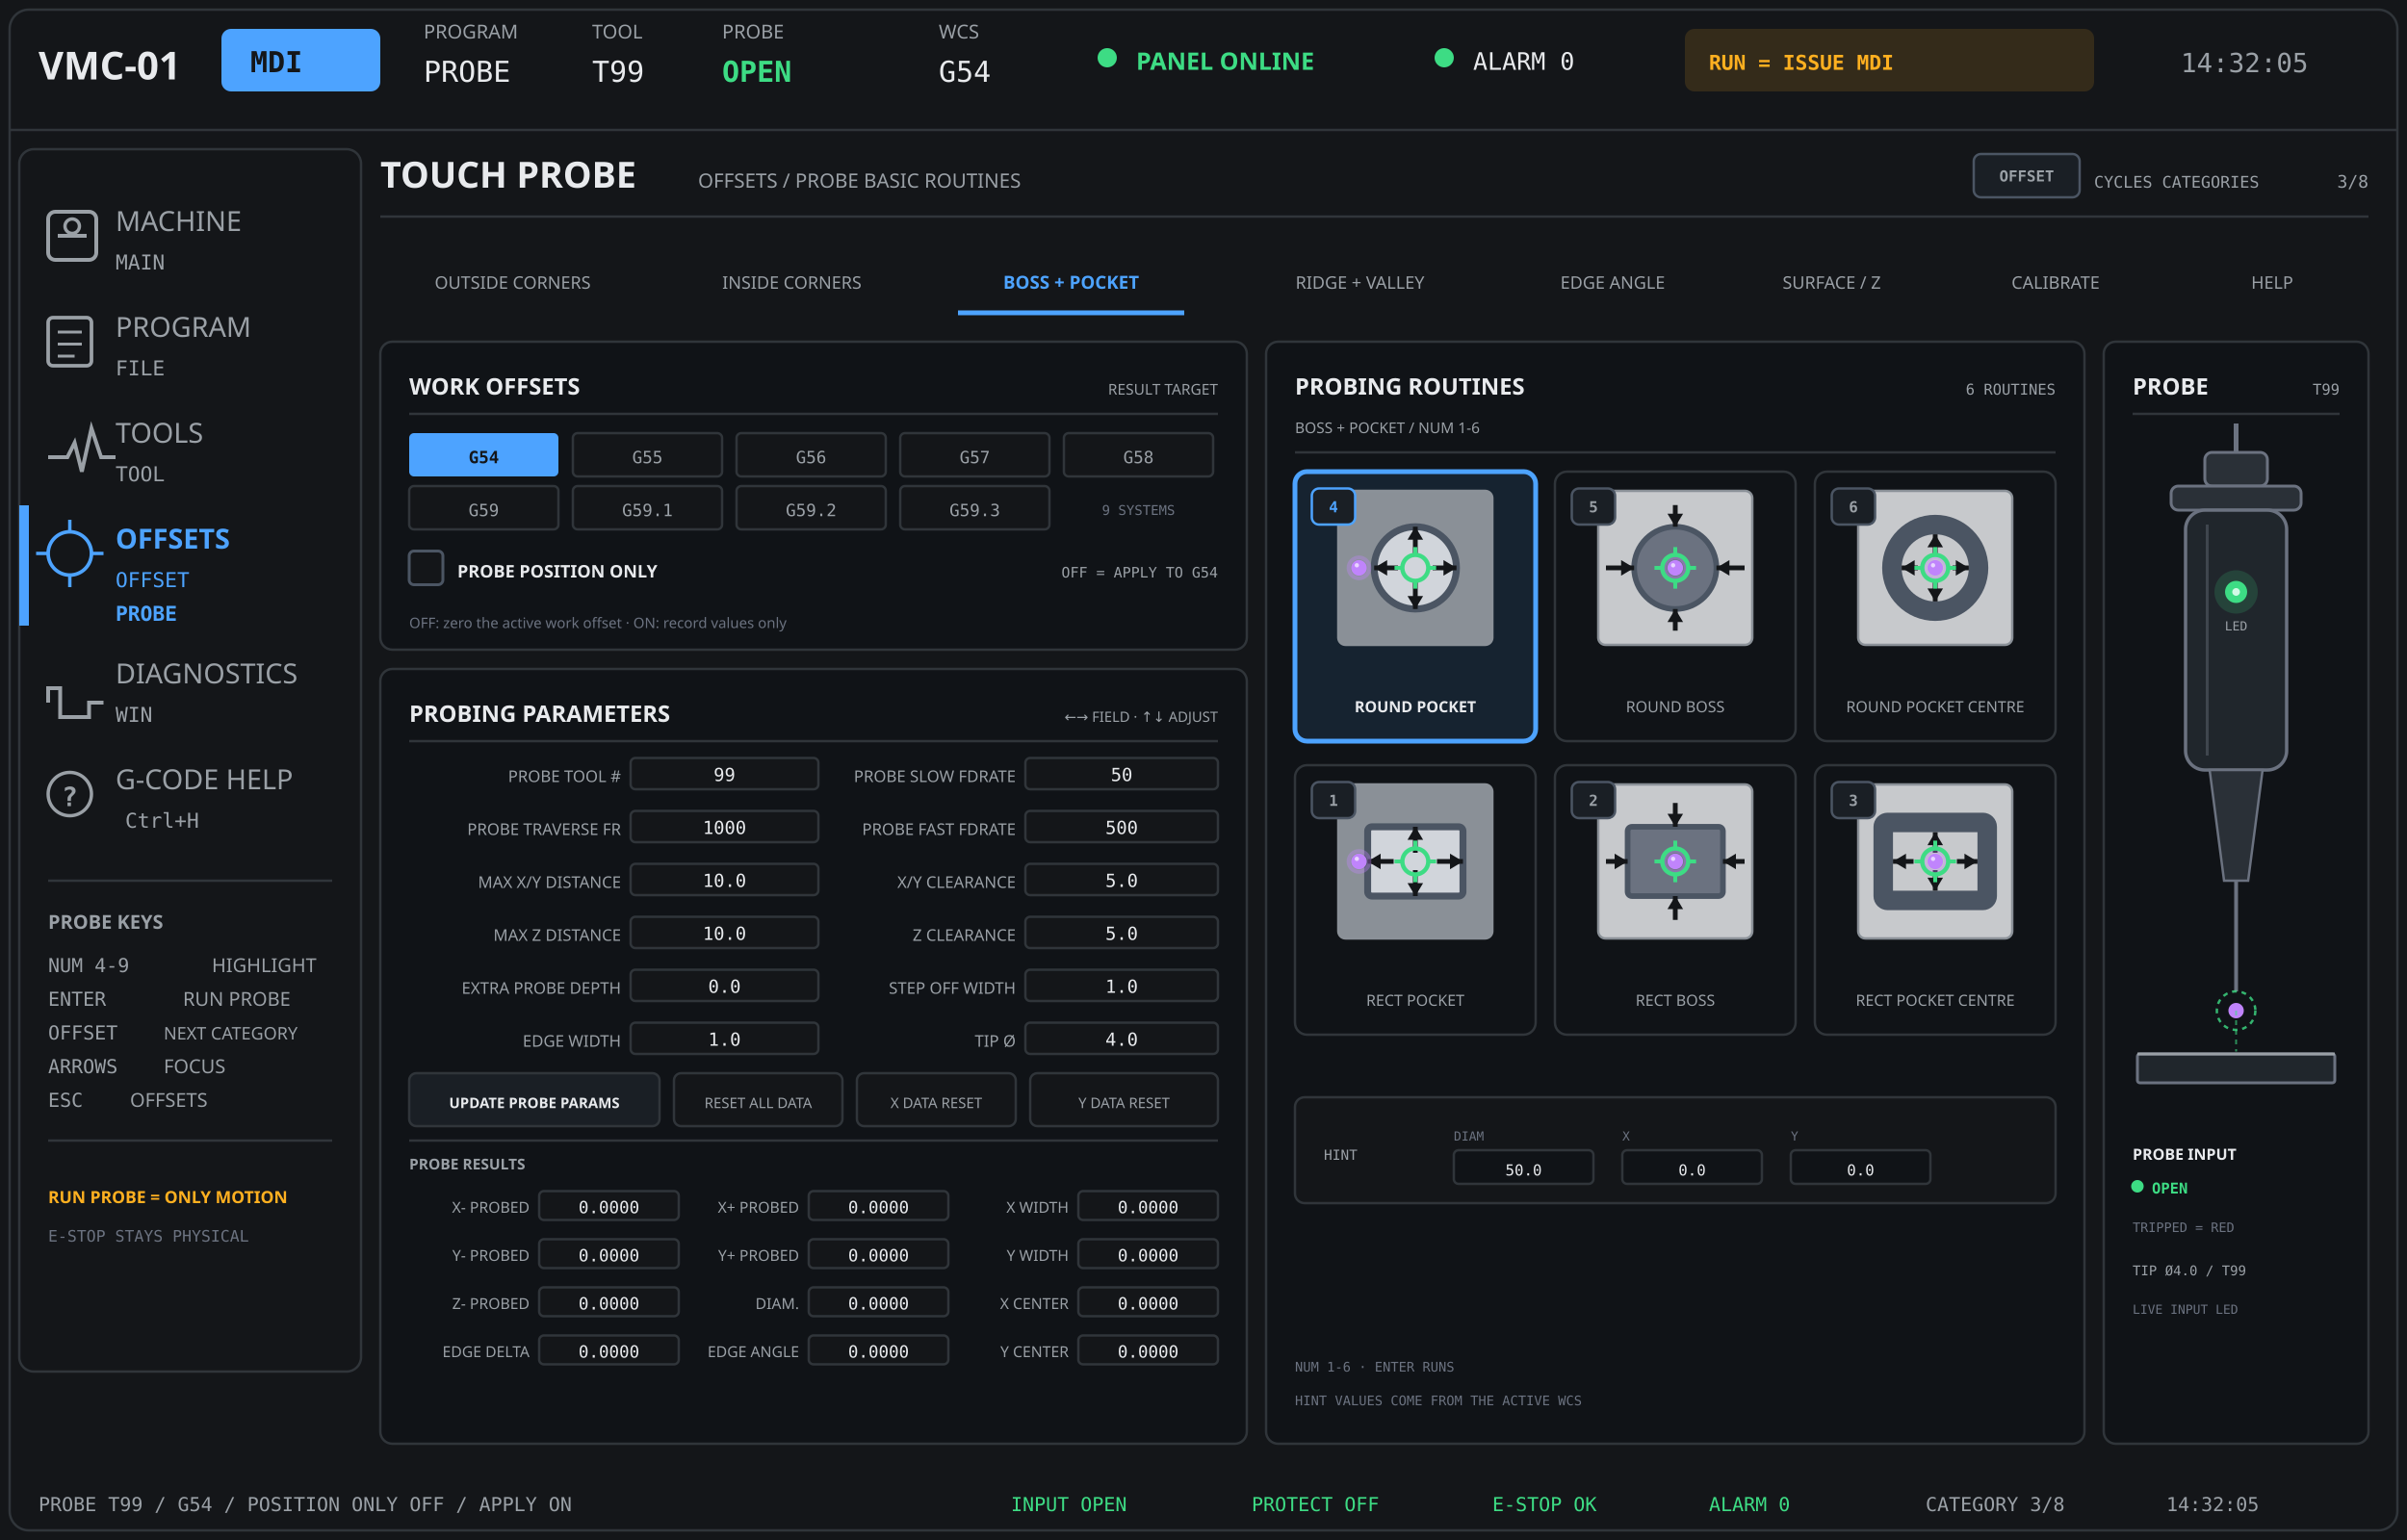
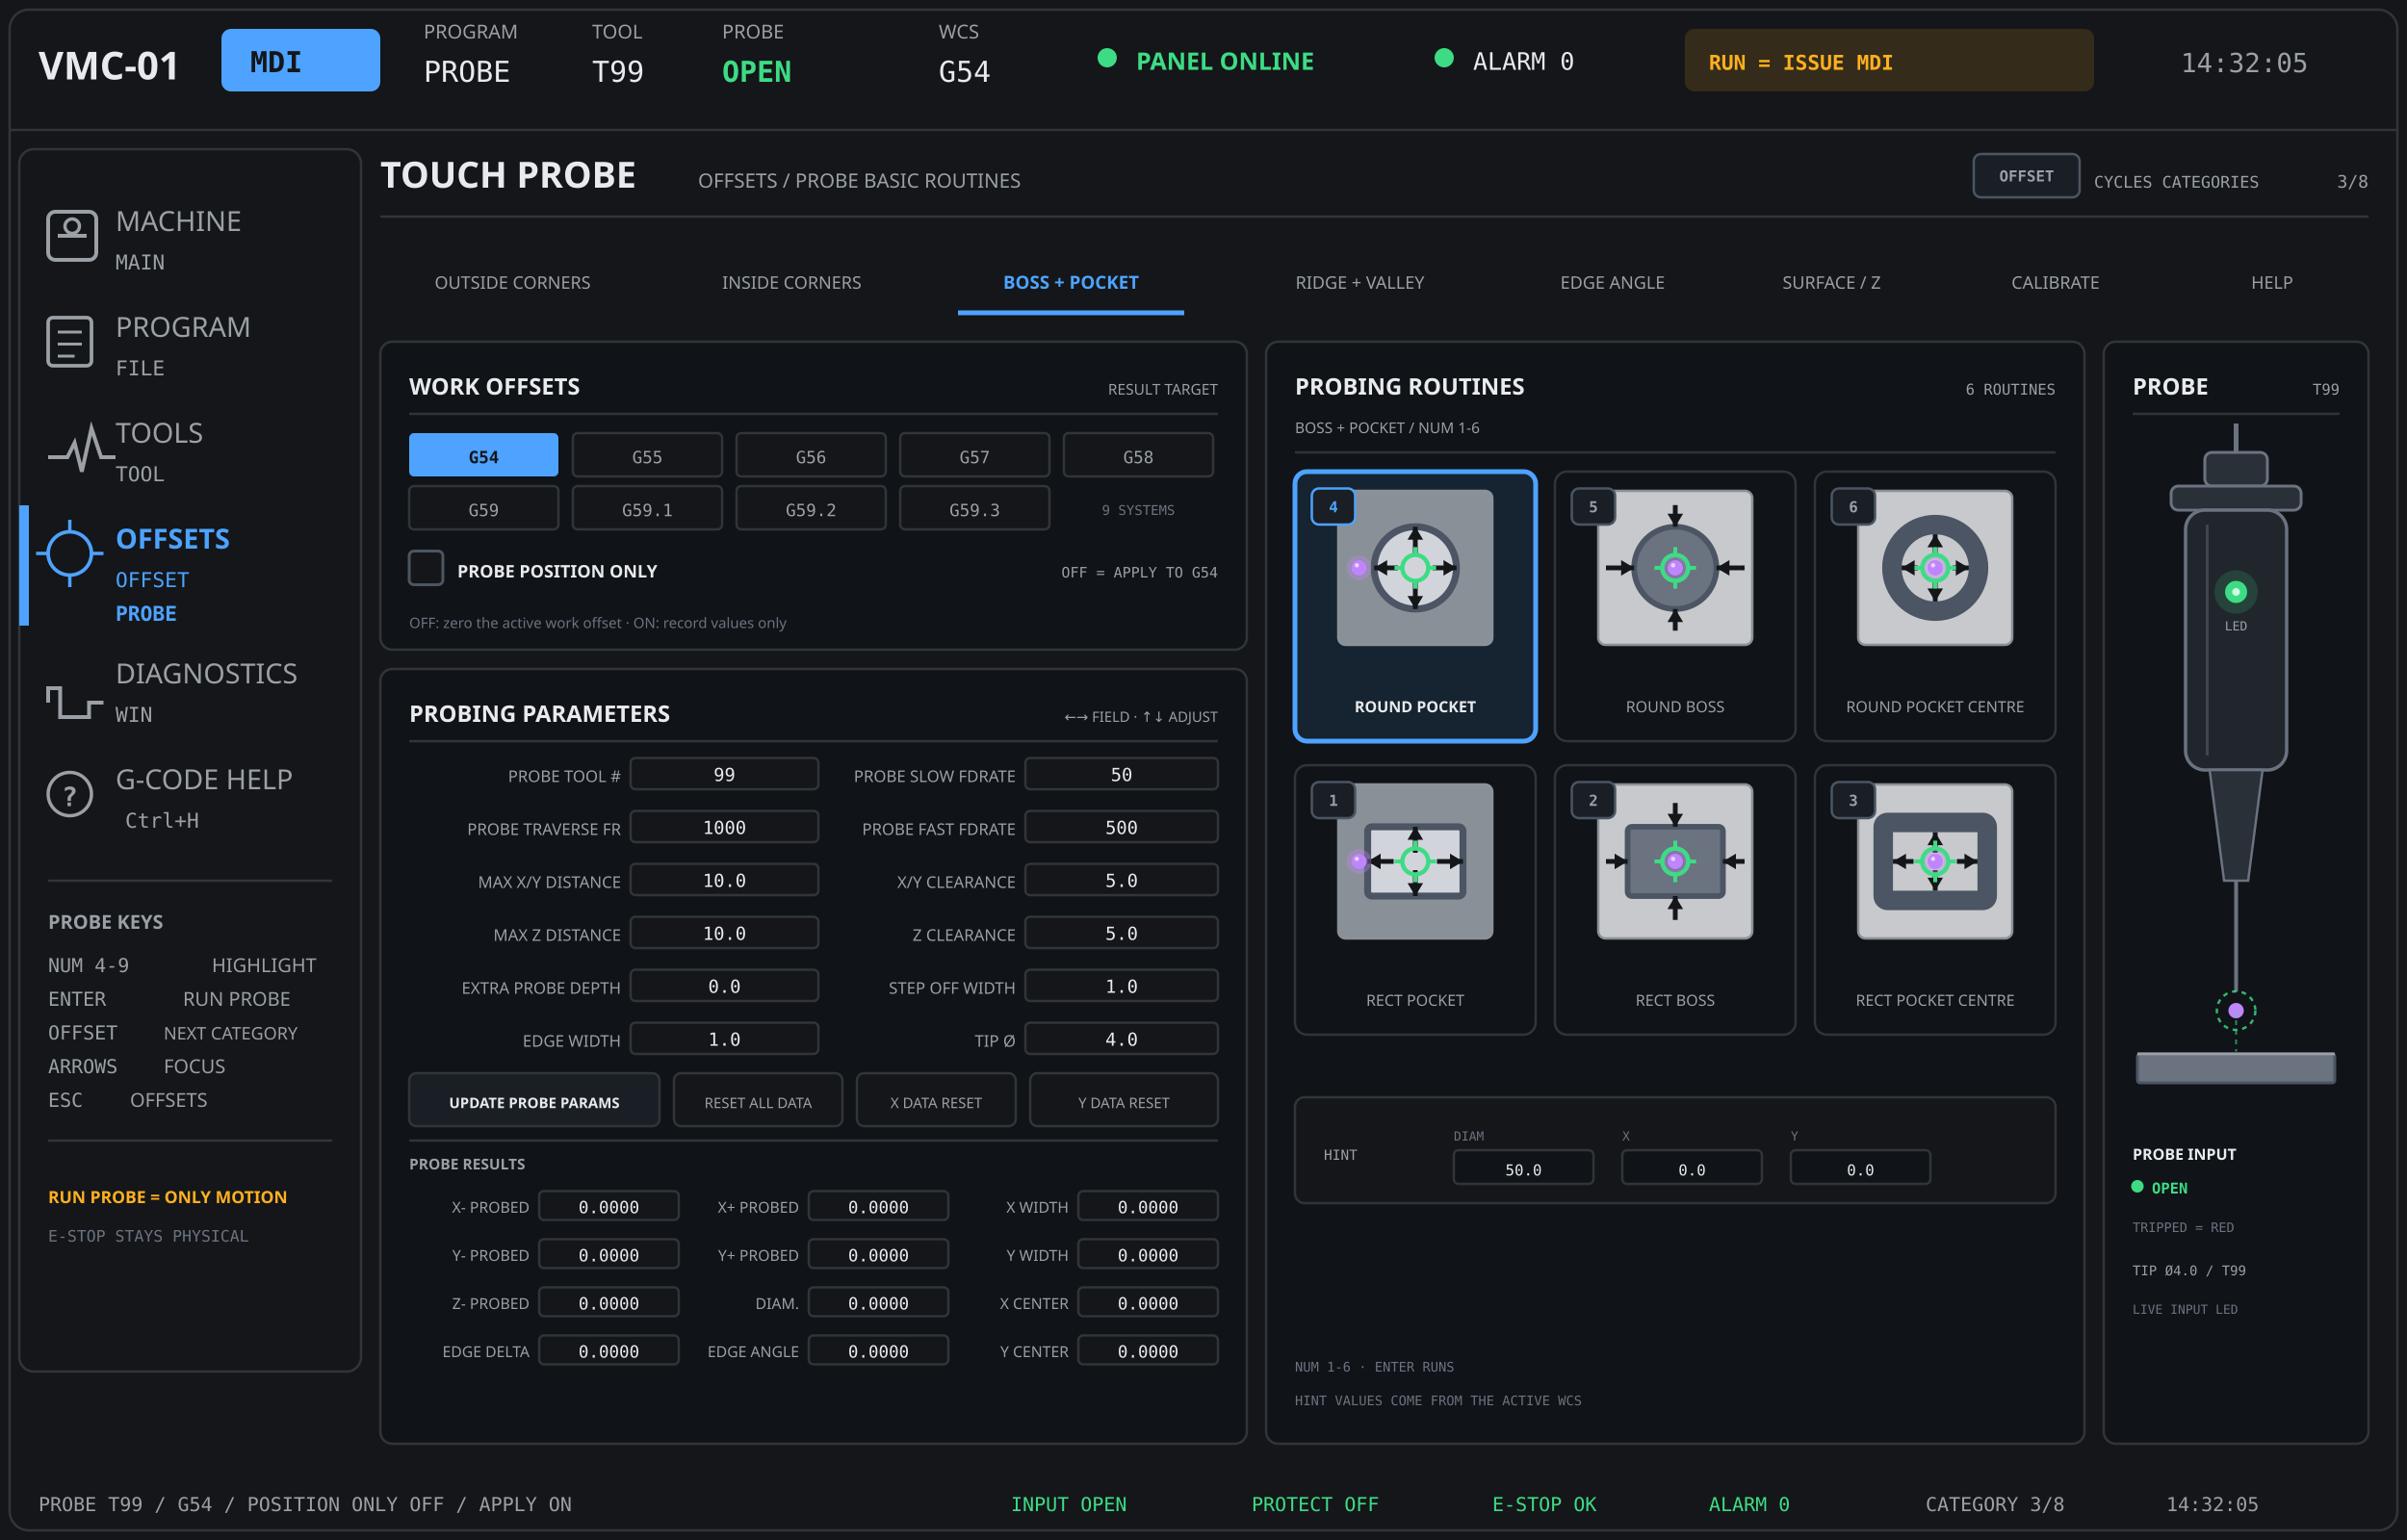
<svg xmlns="http://www.w3.org/2000/svg" viewBox="0 0 1000 640" width="1000" height="640">
  <rect x="0" y="0" width="1000" height="640" rx="0" fill="#141619" stroke="none" stroke-width="1" />
  <rect x="4" y="4" width="992" height="632" rx="8" fill="none" stroke="#30353a" stroke-width="1" />
  <line x1="4" y1="54" x2="996" y2="54" stroke="#30353a" stroke-width="1" />
  <text x="16" y="33" fill="#e8eaed" font-size="16" font-family="sans-serif" font-weight="700" text-anchor="start">VMC-01</text>
  <rect x="92" y="12" width="66" height="26" rx="4" fill="#4da3ff" stroke="none" stroke-width="1" />
  <text x="104" y="30" fill="#141619" font-size="12" font-family="monospace" font-weight="700" text-anchor="start">MDI</text>
  <text x="176" y="16" fill="#9aa0a6" font-size="8" font-family="sans-serif" text-anchor="start">PROGRAM</text>
  <text x="176" y="34" fill="#e8eaed" font-size="12" font-family="monospace" text-anchor="start">PROBE</text>
  <text x="246" y="16" fill="#9aa0a6" font-size="8" font-family="sans-serif" text-anchor="start">TOOL</text>
  <text x="246" y="34" fill="#e8eaed" font-size="12" font-family="monospace" text-anchor="start">T99</text>
  <text x="300" y="16" fill="#9aa0a6" font-size="8" font-family="sans-serif" text-anchor="start">PROBE</text>
  <text x="300" y="34" fill="#3ddc84" font-size="12" font-family="monospace" font-weight="700" text-anchor="start">OPEN</text>
  <text x="390" y="16" fill="#9aa0a6" font-size="8" font-family="sans-serif" text-anchor="start">WCS</text>
  <text x="390" y="34" fill="#e8eaed" font-size="12" font-family="monospace" text-anchor="start">G54</text>
  <circle cx="460" cy="24" r="4" fill="#3ddc84" />
  <text x="472" y="29" fill="#3ddc84" font-size="10" font-family="sans-serif" font-weight="700" text-anchor="start">PANEL ONLINE</text>
  <circle cx="600" cy="24" r="4" fill="#3ddc84" />
  <text x="612" y="29" fill="#e8eaed" font-size="10" font-family="monospace" text-anchor="start">ALARM 0</text>
  <rect x="700" y="12" width="170" height="26" rx="4" fill="#ffb020" stroke="none" stroke-width="0" opacity="0.14" />
  <text x="710" y="29" fill="#ffb020" font-size="8.5" font-family="monospace" font-weight="700" text-anchor="start">RUN = ISSUE MDI</text>
  <text x="906" y="30" fill="#9aa0a6" font-size="11" font-family="monospace" text-anchor="start">14:32:05</text>
  <rect x="8" y="62" width="142" height="508" rx="6" fill="#141619" stroke="#30353a" stroke-width="1" />
  <rect x="20" y="88" width="20" height="20" rx="3" fill="none" stroke="#9aa0a6" stroke-width="1.6" />
  <line x1="24" y1="98" x2="36" y2="98" stroke="#9aa0a6" stroke-width="1.6" />
  <circle cx="30" cy="94" r="3" fill="none" stroke="#9aa0a6" stroke-width="1.4" />
  <text x="48" y="96" fill="#9aa0a6" font-size="11.5" font-family="sans-serif" text-anchor="start">MACHINE</text>
  <text x="48" y="112" fill="#9aa0a6" font-size="8.5" font-family="monospace" text-anchor="start">MAIN</text>
  <rect x="20" y="132" width="18" height="20" rx="2" fill="none" stroke="#9aa0a6" stroke-width="1.5" />
  <line x1="24" y1="138" x2="34" y2="138" stroke="#9aa0a6" stroke-width="1.2" />
  <line x1="24" y1="143" x2="34" y2="143" stroke="#9aa0a6" stroke-width="1.2" />
  <line x1="24" y1="148" x2="31" y2="148" stroke="#9aa0a6" stroke-width="1.2" />
  <text x="48" y="140" fill="#9aa0a6" font-size="11.5" font-family="sans-serif" text-anchor="start">PROGRAM</text>
  <text x="48" y="156" fill="#9aa0a6" font-size="8.5" font-family="monospace" text-anchor="start">FILE</text>
  <path d="M20 190 L28 190 L31 184 L34 196 L38 178 L42 190 L48 190" fill="none" stroke="#9aa0a6" stroke-width="1.6" />
  <text x="48" y="184" fill="#9aa0a6" font-size="11.5" font-family="sans-serif" text-anchor="start">TOOLS</text>
  <text x="48" y="200" fill="#9aa0a6" font-size="8.5" font-family="monospace" text-anchor="start">TOOL</text>
  <rect x="8" y="210" width="4" height="50" rx="0" fill="#4da3ff" stroke="none" stroke-width="0" />
  <circle cx="29" cy="230" r="9" fill="none" stroke="#4da3ff" stroke-width="1.5" />
  <line x1="29" y1="216" x2="29" y2="221" stroke="#4da3ff" stroke-width="1.4" />
  <line x1="29" y1="239" x2="29" y2="244" stroke="#4da3ff" stroke-width="1.4" />
  <line x1="15" y1="230" x2="20" y2="230" stroke="#4da3ff" stroke-width="1.4" />
  <line x1="38" y1="230" x2="43" y2="230" stroke="#4da3ff" stroke-width="1.4" />
  <text x="48" y="228" fill="#4da3ff" font-size="11.5" font-family="sans-serif" font-weight="700" text-anchor="start">OFFSETS</text>
  <text x="48" y="244" fill="#4da3ff" font-size="8.5" font-family="monospace" text-anchor="start">OFFSET</text>
  <text x="48" y="258" fill="#4da3ff" font-size="8.5" font-family="monospace" font-weight="700" text-anchor="start">PROBE</text>
  <path d="M20 292 L20 286 L25 286 L25 298 L37 298 L37 292 L43 292" fill="none" stroke="#9aa0a6" stroke-width="1.6" />
  <text x="48" y="284" fill="#9aa0a6" font-size="11.5" font-family="sans-serif" text-anchor="start">DIAGNOSTICS</text>
  <text x="48" y="300" fill="#9aa0a6" font-size="8.5" font-family="monospace" text-anchor="start">WIN</text>
  <circle cx="29" cy="330" r="9" fill="none" stroke="#9aa0a6" stroke-width="1.4" />
  <text x="29" y="335" fill="#9aa0a6" font-size="11" font-family="monospace" font-weight="700" text-anchor="middle">?</text>
  <text x="48" y="328" fill="#9aa0a6" font-size="11.5" font-family="sans-serif" text-anchor="start">G-CODE HELP</text>
  <text x="52" y="344" fill="#9aa0a6" font-size="8.5" font-family="monospace" text-anchor="start">Ctrl+H</text>
  <line x1="20" y1="366" x2="138" y2="366" stroke="#30353a" stroke-width="1" />
  <text x="20" y="386" fill="#9aa0a6" font-size="8" font-family="sans-serif" font-weight="700" text-anchor="start">PROBE KEYS</text>
  <text x="20" y="404" fill="#9aa0a6" font-size="8" font-family="monospace" text-anchor="start">NUM 4-9</text>
  <text x="88" y="404" fill="#9aa0a6" font-size="8" font-family="sans-serif" text-anchor="start">HIGHLIGHT</text>
  <text x="20" y="418" fill="#9aa0a6" font-size="8" font-family="monospace" text-anchor="start">ENTER</text>
  <text x="76" y="418" fill="#9aa0a6" font-size="8" font-family="sans-serif" text-anchor="start">RUN PROBE</text>
  <text x="20" y="432" fill="#9aa0a6" font-size="8" font-family="monospace" text-anchor="start">OFFSET</text>
  <text x="68" y="432" fill="#9aa0a6" font-size="7.2" font-family="sans-serif" text-anchor="start">NEXT CATEGORY</text>
  <text x="20" y="446" fill="#9aa0a6" font-size="8" font-family="monospace" text-anchor="start">ARROWS</text>
  <text x="68" y="446" fill="#9aa0a6" font-size="8" font-family="sans-serif" text-anchor="start">FOCUS</text>
  <text x="20" y="460" fill="#9aa0a6" font-size="8" font-family="monospace" text-anchor="start">ESC</text>
  <text x="54" y="460" fill="#9aa0a6" font-size="8" font-family="sans-serif" text-anchor="start">OFFSETS</text>
  <line x1="20" y1="474" x2="138" y2="474" stroke="#30353a" stroke-width="1" />
  <text x="20" y="500" fill="#ffb020" font-size="7.0" font-family="sans-serif" font-weight="700" text-anchor="start">RUN PROBE = ONLY MOTION</text>
  <text x="20" y="516" fill="#6b7280" font-size="6.6" font-family="monospace" text-anchor="start">E-STOP STAYS PHYSICAL</text>
  <text x="158" y="78" fill="#e8eaed" font-size="15" font-family="sans-serif" font-weight="700" text-anchor="start">TOUCH PROBE</text>
  <text x="290" y="78" fill="#9aa0a6" font-size="8.2" font-family="sans-serif" text-anchor="start">OFFSETS / PROBE BASIC ROUTINES</text>
  <rect x="820" y="64" width="44" height="18" rx="3" fill="#1a1f25" stroke="#4b5563" stroke-width="1" />
  <text x="842.0" y="75.4" fill="#9aa0a6" font-size="6.3" font-family="monospace" font-weight="700" text-anchor="middle">OFFSET</text>
  <text x="870" y="78" fill="#9aa0a6" font-size="6.7" font-family="monospace" text-anchor="start">CYCLES CATEGORIES</text>
  <text x="984" y="78" fill="#9aa0a6" font-size="7.2" font-family="monospace" text-anchor="end">3/8</text>
  <line x1="158" y1="90" x2="984" y2="90" stroke="#30353a" stroke-width="1" />
  <text x="213.0" y="120" fill="#9aa0a6" font-size="7.2" font-family="sans-serif" text-anchor="middle">OUTSIDE CORNERS</text>
  <text x="329.0" y="120" fill="#9aa0a6" font-size="7.2" font-family="sans-serif" text-anchor="middle">INSIDE CORNERS</text>
  <text x="445.0" y="120" fill="#4da3ff" font-size="7.5" font-family="sans-serif" font-weight="700" text-anchor="middle">BOSS + POCKET</text>
  <line x1="398" y1="130" x2="492" y2="130" stroke="#4da3ff" stroke-width="2" />
  <text x="565.0" y="120" fill="#9aa0a6" font-size="7.2" font-family="sans-serif" text-anchor="middle">RIDGE + VALLEY</text>
  <text x="670.0" y="120" fill="#9aa0a6" font-size="7.2" font-family="sans-serif" text-anchor="middle">EDGE ANGLE</text>
  <text x="761.0" y="120" fill="#9aa0a6" font-size="7.2" font-family="sans-serif" text-anchor="middle">SURFACE / Z</text>
  <text x="854.0" y="120" fill="#9aa0a6" font-size="7.2" font-family="sans-serif" text-anchor="middle">CALIBRATE</text>
  <text x="944.0" y="120" fill="#9aa0a6" font-size="7.2" font-family="sans-serif" text-anchor="middle">HELP</text>
  <rect x="158" y="142" width="360" height="128" rx="5" fill="#101317" stroke="#30353a" stroke-width="1" />
  <text x="170" y="164" fill="#e8eaed" font-size="9.5" font-family="sans-serif" font-weight="700" text-anchor="start">WORK OFFSETS</text>
  <text x="506" y="164" fill="#9aa0a6" font-size="6.2" font-family="sans-serif" text-anchor="end">RESULT TARGET</text>
  <line x1="170" y1="172" x2="506" y2="172" stroke="#30353a" stroke-width="1" />
  <rect x="170" y="180" width="62" height="18" rx="2" fill="#4da3ff" stroke="none" stroke-width="1" />
  <text x="201" y="192.5" fill="#141619" font-size="7" font-family="monospace" font-weight="700" text-anchor="middle">G54</text>
  <rect x="238" y="180" width="62" height="18" rx="2" fill="#141619" stroke="#30353a" stroke-width="1" />
  <text x="269" y="192.5" fill="#9aa0a6" font-size="7" font-family="monospace" text-anchor="middle">G55</text>
  <rect x="306" y="180" width="62" height="18" rx="2" fill="#141619" stroke="#30353a" stroke-width="1" />
  <text x="337" y="192.5" fill="#9aa0a6" font-size="7" font-family="monospace" text-anchor="middle">G56</text>
  <rect x="374" y="180" width="62" height="18" rx="2" fill="#141619" stroke="#30353a" stroke-width="1" />
  <text x="405" y="192.5" fill="#9aa0a6" font-size="7" font-family="monospace" text-anchor="middle">G57</text>
  <rect x="442" y="180" width="62" height="18" rx="2" fill="#141619" stroke="#30353a" stroke-width="1" />
  <text x="473" y="192.5" fill="#9aa0a6" font-size="7" font-family="monospace" text-anchor="middle">G58</text>
  <rect x="170" y="202" width="62" height="18" rx="2" fill="#141619" stroke="#30353a" stroke-width="1" />
  <text x="201" y="214.5" fill="#9aa0a6" font-size="7" font-family="monospace" text-anchor="middle">G59</text>
  <rect x="238" y="202" width="62" height="18" rx="2" fill="#141619" stroke="#30353a" stroke-width="1" />
  <text x="269" y="214.5" fill="#9aa0a6" font-size="7" font-family="monospace" text-anchor="middle">G59.1</text>
  <rect x="306" y="202" width="62" height="18" rx="2" fill="#141619" stroke="#30353a" stroke-width="1" />
  <text x="337" y="214.5" fill="#9aa0a6" font-size="7" font-family="monospace" text-anchor="middle">G59.2</text>
  <rect x="374" y="202" width="62" height="18" rx="2" fill="#141619" stroke="#30353a" stroke-width="1" />
  <text x="405" y="214.5" fill="#9aa0a6" font-size="7" font-family="monospace" text-anchor="middle">G59.3</text>
  <text x="473" y="214" fill="#6b7280" font-size="5.6" font-family="monospace" text-anchor="middle">9 SYSTEMS</text>
  <rect x="170" y="229" width="14" height="14" rx="2" fill="#141619" stroke="#4b5563" stroke-width="1.2" />
  <text x="190" y="240" fill="#e8eaed" font-size="7.2" font-family="sans-serif" font-weight="700" text-anchor="start">PROBE POSITION ONLY</text>
  <text x="506" y="240" fill="#9aa0a6" font-size="6.0" font-family="monospace" text-anchor="end">OFF = APPLY TO G54</text>
  <text x="170" y="261" fill="#6b7280" font-size="6.0" font-family="sans-serif" text-anchor="start">OFF: zero the active work offset · ON: record values only</text>
  <rect x="158" y="278" width="360" height="322" rx="5" fill="#101317" stroke="#30353a" stroke-width="1" />
  <text x="170" y="300" fill="#e8eaed" font-size="9.5" font-family="sans-serif" font-weight="700" text-anchor="start">PROBING PARAMETERS</text>
  <text x="506" y="300" fill="#9aa0a6" font-size="5.9" font-family="sans-serif" text-anchor="end">←→ FIELD · ↑↓ ADJUST</text>
  <line x1="170" y1="308" x2="506" y2="308" stroke="#30353a" stroke-width="1" />
  <text x="258" y="325" fill="#9aa0a6" font-size="6.7" font-family="sans-serif" text-anchor="end">PROBE TOOL #</text>
  <rect x="262" y="315" width="78" height="13" rx="2" fill="#141619" stroke="#30353a" stroke-width="1" />
  <text x="301" y="324.6" fill="#e8eaed" font-size="7.5" font-family="monospace" text-anchor="middle">99</text>
  <text x="422" y="325" fill="#9aa0a6" font-size="6.7" font-family="sans-serif" text-anchor="end">PROBE SLOW FDRATE</text>
  <rect x="426" y="315" width="80" height="13" rx="2" fill="#141619" stroke="#30353a" stroke-width="1" />
  <text x="466" y="324.6" fill="#e8eaed" font-size="7.5" font-family="monospace" text-anchor="middle">50</text>
  <text x="258" y="347" fill="#9aa0a6" font-size="6.7" font-family="sans-serif" text-anchor="end">PROBE TRAVERSE FR</text>
  <rect x="262" y="337" width="78" height="13" rx="2" fill="#141619" stroke="#30353a" stroke-width="1" />
  <text x="301" y="346.6" fill="#e8eaed" font-size="7.5" font-family="monospace" text-anchor="middle">1000</text>
  <text x="422" y="347" fill="#9aa0a6" font-size="6.7" font-family="sans-serif" text-anchor="end">PROBE FAST FDRATE</text>
  <rect x="426" y="337" width="80" height="13" rx="2" fill="#141619" stroke="#30353a" stroke-width="1" />
  <text x="466" y="346.6" fill="#e8eaed" font-size="7.5" font-family="monospace" text-anchor="middle">500</text>
  <text x="258" y="369" fill="#9aa0a6" font-size="6.7" font-family="sans-serif" text-anchor="end">MAX X/Y DISTANCE</text>
  <rect x="262" y="359" width="78" height="13" rx="2" fill="#141619" stroke="#30353a" stroke-width="1" />
  <text x="301" y="368.6" fill="#e8eaed" font-size="7.5" font-family="monospace" text-anchor="middle">10.0</text>
  <text x="422" y="369" fill="#9aa0a6" font-size="6.7" font-family="sans-serif" text-anchor="end">X/Y CLEARANCE</text>
  <rect x="426" y="359" width="80" height="13" rx="2" fill="#141619" stroke="#30353a" stroke-width="1" />
  <text x="466" y="368.6" fill="#e8eaed" font-size="7.5" font-family="monospace" text-anchor="middle">5.0</text>
  <text x="258" y="391" fill="#9aa0a6" font-size="6.7" font-family="sans-serif" text-anchor="end">MAX Z DISTANCE</text>
  <rect x="262" y="381" width="78" height="13" rx="2" fill="#141619" stroke="#30353a" stroke-width="1" />
  <text x="301" y="390.6" fill="#e8eaed" font-size="7.5" font-family="monospace" text-anchor="middle">10.0</text>
  <text x="422" y="391" fill="#9aa0a6" font-size="6.7" font-family="sans-serif" text-anchor="end">Z CLEARANCE</text>
  <rect x="426" y="381" width="80" height="13" rx="2" fill="#141619" stroke="#30353a" stroke-width="1" />
  <text x="466" y="390.6" fill="#e8eaed" font-size="7.5" font-family="monospace" text-anchor="middle">5.0</text>
  <text x="258" y="413" fill="#9aa0a6" font-size="6.7" font-family="sans-serif" text-anchor="end">EXTRA PROBE DEPTH</text>
  <rect x="262" y="403" width="78" height="13" rx="2" fill="#141619" stroke="#30353a" stroke-width="1" />
  <text x="301" y="412.6" fill="#e8eaed" font-size="7.5" font-family="monospace" text-anchor="middle">0.0</text>
  <text x="422" y="413" fill="#9aa0a6" font-size="6.7" font-family="sans-serif" text-anchor="end">STEP OFF WIDTH</text>
  <rect x="426" y="403" width="80" height="13" rx="2" fill="#141619" stroke="#30353a" stroke-width="1" />
  <text x="466" y="412.6" fill="#e8eaed" font-size="7.5" font-family="monospace" text-anchor="middle">1.0</text>
  <text x="258" y="435" fill="#9aa0a6" font-size="6.7" font-family="sans-serif" text-anchor="end">EDGE WIDTH</text>
  <rect x="262" y="425" width="78" height="13" rx="2" fill="#141619" stroke="#30353a" stroke-width="1" />
  <text x="301" y="434.6" fill="#e8eaed" font-size="7.5" font-family="monospace" text-anchor="middle">1.0</text>
  <text x="422" y="435" fill="#9aa0a6" font-size="6.7" font-family="sans-serif" text-anchor="end">TIP Ø</text>
  <rect x="426" y="425" width="80" height="13" rx="2" fill="#141619" stroke="#30353a" stroke-width="1" />
  <text x="466" y="434.6" fill="#e8eaed" font-size="7.5" font-family="monospace" text-anchor="middle">4.0</text>
  <rect x="170" y="446" width="104" height="22" rx="3" fill="#1a1f25" stroke="#30353a" stroke-width="1" />
  <text x="222" y="460.5" fill="#e8eaed" font-size="6.0" font-family="sans-serif" font-weight="700" text-anchor="middle">UPDATE PROBE PARAMS</text>
  <rect x="280" y="446" width="70" height="22" rx="3" fill="#141619" stroke="#30353a" stroke-width="1" />
  <text x="315" y="460.5" fill="#9aa0a6" font-size="6.0" font-family="sans-serif" text-anchor="middle">RESET ALL DATA</text>
  <rect x="356" y="446" width="66" height="22" rx="3" fill="#141619" stroke="#30353a" stroke-width="1" />
  <text x="389" y="460.5" fill="#9aa0a6" font-size="6.0" font-family="sans-serif" text-anchor="middle">X DATA RESET</text>
  <rect x="428" y="446" width="78" height="22" rx="3" fill="#141619" stroke="#30353a" stroke-width="1" />
  <text x="467" y="460.5" fill="#9aa0a6" font-size="6.0" font-family="sans-serif" text-anchor="middle">Y DATA RESET</text>
  <line x1="170" y1="474" x2="506" y2="474" stroke="#30353a" stroke-width="1" />
  <text x="170" y="486" fill="#9aa0a6" font-size="6.2" font-family="sans-serif" font-weight="700" text-anchor="start">PROBE RESULTS</text>
  <text x="220" y="504" fill="#9aa0a6" font-size="6.3" font-family="sans-serif" text-anchor="end">X- PROBED</text>
  <rect x="224" y="495" width="58" height="12" rx="2" fill="#141619" stroke="#30353a" stroke-width="1" />
  <text x="253" y="504.2" fill="#e8eaed" font-size="7.0" font-family="monospace" text-anchor="middle">0.0000</text>
  <text x="332" y="504" fill="#9aa0a6" font-size="6.3" font-family="sans-serif" text-anchor="end">X+ PROBED</text>
  <rect x="336" y="495" width="58" height="12" rx="2" fill="#141619" stroke="#30353a" stroke-width="1" />
  <text x="365" y="504.2" fill="#e8eaed" font-size="7.0" font-family="monospace" text-anchor="middle">0.0000</text>
  <text x="444" y="504" fill="#9aa0a6" font-size="6.3" font-family="sans-serif" text-anchor="end">X WIDTH</text>
  <rect x="448" y="495" width="58" height="12" rx="2" fill="#141619" stroke="#30353a" stroke-width="1" />
  <text x="477" y="504.2" fill="#e8eaed" font-size="7.0" font-family="monospace" text-anchor="middle">0.0000</text>
  <text x="220" y="524" fill="#9aa0a6" font-size="6.3" font-family="sans-serif" text-anchor="end">Y- PROBED</text>
  <rect x="224" y="515" width="58" height="12" rx="2" fill="#141619" stroke="#30353a" stroke-width="1" />
  <text x="253" y="524.2" fill="#e8eaed" font-size="7.0" font-family="monospace" text-anchor="middle">0.0000</text>
  <text x="332" y="524" fill="#9aa0a6" font-size="6.3" font-family="sans-serif" text-anchor="end">Y+ PROBED</text>
  <rect x="336" y="515" width="58" height="12" rx="2" fill="#141619" stroke="#30353a" stroke-width="1" />
  <text x="365" y="524.2" fill="#e8eaed" font-size="7.0" font-family="monospace" text-anchor="middle">0.0000</text>
  <text x="444" y="524" fill="#9aa0a6" font-size="6.3" font-family="sans-serif" text-anchor="end">Y WIDTH</text>
  <rect x="448" y="515" width="58" height="12" rx="2" fill="#141619" stroke="#30353a" stroke-width="1" />
  <text x="477" y="524.2" fill="#e8eaed" font-size="7.0" font-family="monospace" text-anchor="middle">0.0000</text>
  <text x="220" y="544" fill="#9aa0a6" font-size="6.3" font-family="sans-serif" text-anchor="end">Z- PROBED</text>
  <rect x="224" y="535" width="58" height="12" rx="2" fill="#141619" stroke="#30353a" stroke-width="1" />
  <text x="253" y="544.2" fill="#e8eaed" font-size="7.0" font-family="monospace" text-anchor="middle">0.0000</text>
  <text x="332" y="544" fill="#9aa0a6" font-size="6.3" font-family="sans-serif" text-anchor="end">DIAM.</text>
  <rect x="336" y="535" width="58" height="12" rx="2" fill="#141619" stroke="#30353a" stroke-width="1" />
  <text x="365" y="544.2" fill="#e8eaed" font-size="7.0" font-family="monospace" text-anchor="middle">0.0000</text>
  <text x="444" y="544" fill="#9aa0a6" font-size="6.3" font-family="sans-serif" text-anchor="end">X CENTER</text>
  <rect x="448" y="535" width="58" height="12" rx="2" fill="#141619" stroke="#30353a" stroke-width="1" />
  <text x="477" y="544.2" fill="#e8eaed" font-size="7.0" font-family="monospace" text-anchor="middle">0.0000</text>
  <text x="220" y="564" fill="#9aa0a6" font-size="6.3" font-family="sans-serif" text-anchor="end">EDGE DELTA</text>
  <rect x="224" y="555" width="58" height="12" rx="2" fill="#141619" stroke="#30353a" stroke-width="1" />
  <text x="253" y="564.2" fill="#e8eaed" font-size="7.0" font-family="monospace" text-anchor="middle">0.0000</text>
  <text x="332" y="564" fill="#9aa0a6" font-size="6.3" font-family="sans-serif" text-anchor="end">EDGE ANGLE</text>
  <rect x="336" y="555" width="58" height="12" rx="2" fill="#141619" stroke="#30353a" stroke-width="1" />
  <text x="365" y="564.2" fill="#e8eaed" font-size="7.0" font-family="monospace" text-anchor="middle">0.0000</text>
  <text x="444" y="564" fill="#9aa0a6" font-size="6.3" font-family="sans-serif" text-anchor="end">Y CENTER</text>
  <rect x="448" y="555" width="58" height="12" rx="2" fill="#141619" stroke="#30353a" stroke-width="1" />
  <text x="477" y="564.2" fill="#e8eaed" font-size="7.0" font-family="monospace" text-anchor="middle">0.0000</text>
  <rect x="874" y="142" width="110" height="458" rx="5" fill="#101317" stroke="#30353a" stroke-width="1" />
  <text x="886" y="164" fill="#e8eaed" font-size="9.5" font-family="sans-serif" font-weight="700" text-anchor="start">PROBE</text>
  <text x="972" y="164" fill="#9aa0a6" font-size="6.2" font-family="monospace" text-anchor="end">T99</text>
  <line x1="886" y1="172" x2="972" y2="172" stroke="#30353a" stroke-width="1" />
  <line x1="929" y1="176" x2="929" y2="188" stroke="#6b7280" stroke-width="2" />
  <rect x="916" y="188" width="26" height="14" rx="3" fill="#2a3037" stroke="#6b7280" stroke-width="1.2" />
  <rect x="902" y="202" width="54" height="10" rx="3" fill="#2a3037" stroke="#6b7280" stroke-width="1.2" />
  <rect x="908" y="212" width="42" height="108" rx="8" fill="#20262c" stroke="#6b7280" stroke-width="1.4" />
  <line x1="917" y1="218" x2="917" y2="314" stroke="#3f464e" stroke-width="1.2" />
  <circle cx="929" cy="246" r="9" fill="#3ddc84" opacity="0.16" />
  <circle cx="929" cy="246" r="4.6" fill="#3ddc84" />
  <circle cx="929" cy="246" r="1.6" fill="#d1fae5" />
  <text x="929" y="262" fill="#9aa0a6" font-size="5.2" font-family="monospace" text-anchor="middle">LED</text>
  <path d="M918 320 L940 320 L934 366 L924 366 Z" fill="#2a3037" stroke="#6b7280" stroke-width="1" />
  <line x1="929" y1="366" x2="929" y2="412" stroke="#6b7280" stroke-width="1.6" />
  <circle cx="929" cy="420" r="3.2" fill="#c084fc" />
  <circle cx="929" cy="420" r="8" fill="none" stroke="#3ddc84" stroke-width="1" stroke-dasharray="2 2" opacity="0.8" />
  <line x1="929" y1="420" x2="929" y2="437" stroke="#3ddc84" stroke-width="0.8" stroke-dasharray="2 2" opacity="0.6" />
-   <rect x="888" y="438" width="82" height="12" rx="1" fill="#20262c" stroke="#6b7280" stroke-width="1.2" />
+   <rect x="888" y="438" width="82" height="12" rx="1" fill="#6b7280" stroke="#4b5563" stroke-width="1.2" />
  <line x1="888" y1="438" x2="970" y2="438" stroke="#9aa0a6" stroke-width="1.2" />
  <text x="886" y="482" fill="#e8eaed" font-size="6.4" font-family="sans-serif" font-weight="700" text-anchor="start">PROBE INPUT</text>
  <circle cx="888" cy="493" r="2.6" fill="#3ddc84" />
  <text x="894" y="496" fill="#3ddc84" font-size="6.2" font-family="monospace" font-weight="700" text-anchor="start">OPEN</text>
  <text x="886" y="512" fill="#6b7280" font-size="5.4" font-family="monospace" text-anchor="start">TRIPPED = RED</text>
  <text x="886" y="530" fill="#9aa0a6" font-size="5.6" font-family="monospace" text-anchor="start">TIP Ø4.0 / T99</text>
  <text x="886" y="546" fill="#6b7280" font-size="5.2" font-family="monospace" text-anchor="start">LIVE INPUT LED</text>
  <rect x="526" y="142" width="340" height="458" rx="5" fill="#101317" stroke="#30353a" stroke-width="1" />
  <text x="538" y="164" fill="#e8eaed" font-size="9.5" font-family="sans-serif" font-weight="700" text-anchor="start">PROBING ROUTINES</text>
  <text x="854" y="164" fill="#9aa0a6" font-size="6.2" font-family="monospace" text-anchor="end">6 ROUTINES</text>
  <text x="538" y="180" fill="#9aa0a6" font-size="6.2" font-family="sans-serif" text-anchor="start">BOSS + POCKET / NUM 1-6</text>
  <line x1="538" y1="188" x2="854" y2="188" stroke="#30353a" stroke-width="1" />
  <rect x="538" y="196" width="100" height="112" rx="5" fill="#4da3ff" fill-opacity="0.11" stroke="#4da3ff" stroke-width="2" />
  <rect x="556.0" y="204" width="64" height="64" rx="3" fill="#8a9097" stroke="#8b9198" stroke-width="1" />
  <rect x="545" y="203" width="18" height="15" rx="3" fill="#1a1f25" stroke="#4da3ff" stroke-width="1" />
  <text x="554.0" y="212.9" fill="#4da3ff" font-size="6.3" font-family="monospace" font-weight="700" text-anchor="middle">4</text>
  <g transform="translate(557.4,216.2) scale(1.8)">
    <rect x="1" y="1" width="32" height="20" rx="2" fill="#8a9097" stroke="none" stroke-width="0" />
    <circle cx="17" cy="11" r="9.5" fill="#d1d5db" stroke="#4b5563" stroke-width="1.6" />
    <line x1="17" y1="8" x2="17" y2="1.5" stroke="#141619" stroke-width="1.1" />
    <polygon points="17,1.5 15.2,4.5 18.8,4.5" fill="#141619" />
    <line x1="17" y1="14" x2="17" y2="20.5" stroke="#141619" stroke-width="1.1" />
    <polygon points="17,20.5 15.2,17.5 18.8,17.5" fill="#141619" />
    <line x1="13" y1="11" x2="7.5" y2="11" stroke="#141619" stroke-width="1.1" />
    <polygon points="7.5,11 10.5,9.2 10.5,12.8" fill="#141619" />
    <line x1="21" y1="11" x2="26.5" y2="11" stroke="#141619" stroke-width="1.1" />
    <polygon points="26.5,11 23.5,9.2 23.5,12.8" fill="#141619" />
    <circle cx="4" cy="11" r="2.4" fill="none" stroke="#c084fc" stroke-width="0.9" opacity="0.35" />
    <circle cx="4" cy="11" r="1.8" fill="#c084fc" />
    <circle cx="3.5" cy="10.4" r="0.5" fill="#e9d5ff" />
    <circle cx="17" cy="11" r="3.0" fill="none" stroke="#3ddc84" stroke-width="1.0" />
    <line x1="17" y1="8.0" x2="17" y2="6.2" stroke="#3ddc84" stroke-width="0.9" />
    <line x1="17" y1="14.0" x2="17" y2="15.8" stroke="#3ddc84" stroke-width="0.9" />
    <line x1="14.0" y1="11" x2="12.2" y2="11" stroke="#3ddc84" stroke-width="0.9" />
    <line x1="20.0" y1="11" x2="21.8" y2="11" stroke="#3ddc84" stroke-width="0.9" />
  </g>
  <text x="588.0" y="296" fill="#e8eaed" font-size="6.4" font-family="sans-serif" font-weight="700" text-anchor="middle">ROUND POCKET</text>
  <rect x="646" y="196" width="100" height="112" rx="5" fill="#101317" stroke="#30353a" stroke-width="1" />
  <rect x="664.0" y="204" width="64" height="64" rx="3" fill="#c7c9cc" stroke="#8b9198" stroke-width="1" />
  <rect x="653" y="203" width="18" height="15" rx="3" fill="#1a1f25" stroke="#4b5563" stroke-width="1" />
  <text x="662.0" y="212.9" fill="#9aa0a6" font-size="6.3" font-family="monospace" font-weight="700" text-anchor="middle">5</text>
  <g transform="translate(665.4,216.2) scale(1.8)">
    <rect x="1" y="1" width="32" height="20" rx="2" fill="#c7c9cc" stroke="none" stroke-width="0" />
    <circle cx="17" cy="11" r="9.5" fill="#6b7280" stroke="#4b5563" stroke-width="1.3" />
    <line x1="17" y1="-3.5" x2="17" y2="1.5" stroke="#141619" stroke-width="1.1" />
    <polygon points="17,1.5 15.2,-1.5 18.8,-1.5" fill="#141619" />
    <line x1="17" y1="25.5" x2="17" y2="20.5" stroke="#141619" stroke-width="1.1" />
    <polygon points="17,20.5 15.2,23.5 18.8,23.5" fill="#141619" />
    <line x1="1" y1="11" x2="7.5" y2="11" stroke="#141619" stroke-width="1.1" />
    <polygon points="7.5,11 4.5,9.2 4.5,12.8" fill="#141619" />
    <line x1="33" y1="11" x2="26.5" y2="11" stroke="#141619" stroke-width="1.1" />
    <polygon points="26.5,11 29.5,9.2 29.5,12.8" fill="#141619" />
    <circle cx="17" cy="11" r="2.4" fill="none" stroke="#c084fc" stroke-width="0.9" opacity="0.35" />
    <circle cx="17" cy="11" r="1.8" fill="#c084fc" />
    <circle cx="16.5" cy="10.4" r="0.5" fill="#e9d5ff" />
    <circle cx="17" cy="11" r="3.0" fill="none" stroke="#3ddc84" stroke-width="1.0" />
    <line x1="17" y1="8.0" x2="17" y2="6.2" stroke="#3ddc84" stroke-width="0.9" />
    <line x1="17" y1="14.0" x2="17" y2="15.8" stroke="#3ddc84" stroke-width="0.9" />
    <line x1="14.0" y1="11" x2="12.2" y2="11" stroke="#3ddc84" stroke-width="0.9" />
    <line x1="20.0" y1="11" x2="21.8" y2="11" stroke="#3ddc84" stroke-width="0.9" />
  </g>
  <text x="696.0" y="296" fill="#9aa0a6" font-size="6.4" font-family="sans-serif" text-anchor="middle">ROUND BOSS</text>
  <rect x="754" y="196" width="100" height="112" rx="5" fill="#101317" stroke="#30353a" stroke-width="1" />
  <rect x="772.0" y="204" width="64" height="64" rx="3" fill="#c7c9cc" stroke="#8b9198" stroke-width="1" />
  <rect x="761" y="203" width="18" height="15" rx="3" fill="#1a1f25" stroke="#4b5563" stroke-width="1" />
  <text x="770.0" y="212.9" fill="#9aa0a6" font-size="6.3" font-family="monospace" font-weight="700" text-anchor="middle">6</text>
  <g transform="translate(773.4,216.2) scale(1.8)">
    <rect x="1" y="1" width="32" height="20" rx="2" fill="#c7c9cc" stroke="none" stroke-width="0" />
    <circle cx="17" cy="11" r="10" fill="#c7c9cc" stroke="none" stroke-width="1" />
    <circle cx="17" cy="11" r="10" fill="none" stroke="#4b5563" stroke-width="4.5" />
    <line x1="17" y1="8" x2="17" y2="3.25" stroke="#141619" stroke-width="1.1" />
    <polygon points="17,3.25 15.2,6.25 18.8,6.25" fill="#141619" />
    <line x1="17" y1="14" x2="17" y2="18.75" stroke="#141619" stroke-width="1.1" />
    <polygon points="17,18.75 15.2,15.75 18.8,15.75" fill="#141619" />
    <line x1="13" y1="11" x2="9.25" y2="11" stroke="#141619" stroke-width="1.1" />
    <polygon points="9.25,11 12.25,9.2 12.25,12.8" fill="#141619" />
    <line x1="21" y1="11" x2="24.75" y2="11" stroke="#141619" stroke-width="1.1" />
    <polygon points="24.75,11 21.75,9.2 21.75,12.8" fill="#141619" />
    <circle cx="17" cy="11" r="2.4" fill="none" stroke="#c084fc" stroke-width="0.9" opacity="0.35" />
    <circle cx="17" cy="11" r="1.8" fill="#c084fc" />
    <circle cx="16.5" cy="10.4" r="0.5" fill="#e9d5ff" />
    <circle cx="17" cy="11" r="3.0" fill="none" stroke="#3ddc84" stroke-width="1.0" />
    <line x1="17" y1="8.0" x2="17" y2="6.2" stroke="#3ddc84" stroke-width="0.9" />
    <line x1="17" y1="14.0" x2="17" y2="15.8" stroke="#3ddc84" stroke-width="0.9" />
    <line x1="14.0" y1="11" x2="12.2" y2="11" stroke="#3ddc84" stroke-width="0.9" />
    <line x1="20.0" y1="11" x2="21.8" y2="11" stroke="#3ddc84" stroke-width="0.9" />
  </g>
  <text x="804.0" y="296" fill="#9aa0a6" font-size="6.4" font-family="sans-serif" text-anchor="middle">ROUND POCKET CENTRE</text>
  <rect x="538" y="318" width="100" height="112" rx="5" fill="#101317" stroke="#30353a" stroke-width="1" />
  <rect x="556.0" y="326" width="64" height="64" rx="3" fill="#8a9097" stroke="#8b9198" stroke-width="1" />
  <rect x="545" y="325" width="18" height="15" rx="3" fill="#1a1f25" stroke="#4b5563" stroke-width="1" />
  <text x="554.0" y="334.9" fill="#9aa0a6" font-size="6.3" font-family="monospace" font-weight="700" text-anchor="middle">1</text>
  <g transform="translate(557.4,338.2) scale(1.8)">
    <rect x="1" y="1" width="32" height="20" rx="2" fill="#8a9097" stroke="none" stroke-width="0" />
    <rect x="6" y="3" width="22" height="16" rx="1" fill="#d1d5db" stroke="#4b5563" stroke-width="1.6" />
    <line x1="17" y1="9" x2="17" y2="3" stroke="#141619" stroke-width="1.1" />
    <polygon points="17,3 15.2,6 18.8,6" fill="#141619" />
    <line x1="17" y1="13" x2="17" y2="19" stroke="#141619" stroke-width="1.1" />
    <polygon points="17,19 15.2,16 18.8,16" fill="#141619" />
    <line x1="12" y1="11" x2="6" y2="11" stroke="#141619" stroke-width="1.1" />
    <polygon points="6,11 9,9.2 9,12.8" fill="#141619" />
    <line x1="22" y1="11" x2="28" y2="11" stroke="#141619" stroke-width="1.1" />
    <polygon points="28,11 25,9.2 25,12.8" fill="#141619" />
    <circle cx="4" cy="11" r="2.4" fill="none" stroke="#c084fc" stroke-width="0.9" opacity="0.35" />
    <circle cx="4" cy="11" r="1.8" fill="#c084fc" />
    <circle cx="3.5" cy="10.4" r="0.5" fill="#e9d5ff" />
    <circle cx="17" cy="11" r="3.0" fill="none" stroke="#3ddc84" stroke-width="1.0" />
    <line x1="17" y1="8.0" x2="17" y2="6.2" stroke="#3ddc84" stroke-width="0.9" />
    <line x1="17" y1="14.0" x2="17" y2="15.8" stroke="#3ddc84" stroke-width="0.9" />
    <line x1="14.0" y1="11" x2="12.2" y2="11" stroke="#3ddc84" stroke-width="0.9" />
    <line x1="20.0" y1="11" x2="21.8" y2="11" stroke="#3ddc84" stroke-width="0.9" />
  </g>
  <text x="588.0" y="418" fill="#9aa0a6" font-size="6.4" font-family="sans-serif" text-anchor="middle">RECT POCKET</text>
  <rect x="646" y="318" width="100" height="112" rx="5" fill="#101317" stroke="#30353a" stroke-width="1" />
  <rect x="664.0" y="326" width="64" height="64" rx="3" fill="#c7c9cc" stroke="#8b9198" stroke-width="1" />
  <rect x="653" y="325" width="18" height="15" rx="3" fill="#1a1f25" stroke="#4b5563" stroke-width="1" />
  <text x="662.0" y="334.9" fill="#9aa0a6" font-size="6.3" font-family="monospace" font-weight="700" text-anchor="middle">2</text>
  <g transform="translate(665.4,338.2) scale(1.8)">
    <rect x="1" y="1" width="32" height="20" rx="2" fill="#c7c9cc" stroke="none" stroke-width="0" />
    <rect x="6" y="3" width="22" height="16" rx="1" fill="#6b7280" stroke="#4b5563" stroke-width="1.3" />
    <line x1="17" y1="-2.5" x2="17" y2="3" stroke="#141619" stroke-width="1.1" />
    <polygon points="17,3 15.2,0 18.8,0" fill="#141619" />
    <line x1="17" y1="24.5" x2="17" y2="19" stroke="#141619" stroke-width="1.1" />
    <polygon points="17,19 15.2,22 18.8,22" fill="#141619" />
    <line x1="1" y1="11" x2="6" y2="11" stroke="#141619" stroke-width="1.1" />
    <polygon points="6,11 3,9.2 3,12.8" fill="#141619" />
    <line x1="33" y1="11" x2="28" y2="11" stroke="#141619" stroke-width="1.1" />
    <polygon points="28,11 31,9.2 31,12.8" fill="#141619" />
    <circle cx="17" cy="11" r="2.4" fill="none" stroke="#c084fc" stroke-width="0.9" opacity="0.35" />
    <circle cx="17" cy="11" r="1.8" fill="#c084fc" />
    <circle cx="16.5" cy="10.4" r="0.5" fill="#e9d5ff" />
    <circle cx="17" cy="11" r="3.0" fill="none" stroke="#3ddc84" stroke-width="1.0" />
    <line x1="17" y1="8.0" x2="17" y2="6.2" stroke="#3ddc84" stroke-width="0.9" />
    <line x1="17" y1="14.0" x2="17" y2="15.8" stroke="#3ddc84" stroke-width="0.9" />
    <line x1="14.0" y1="11" x2="12.2" y2="11" stroke="#3ddc84" stroke-width="0.9" />
    <line x1="20.0" y1="11" x2="21.8" y2="11" stroke="#3ddc84" stroke-width="0.9" />
  </g>
  <text x="696.0" y="418" fill="#9aa0a6" font-size="6.4" font-family="sans-serif" text-anchor="middle">RECT BOSS</text>
  <rect x="754" y="318" width="100" height="112" rx="5" fill="#101317" stroke="#30353a" stroke-width="1" />
  <rect x="772.0" y="326" width="64" height="64" rx="3" fill="#c7c9cc" stroke="#8b9198" stroke-width="1" />
  <rect x="761" y="325" width="18" height="15" rx="3" fill="#1a1f25" stroke="#4b5563" stroke-width="1" />
  <text x="770.0" y="334.9" fill="#9aa0a6" font-size="6.3" font-family="monospace" font-weight="700" text-anchor="middle">3</text>
  <g transform="translate(773.4,338.2) scale(1.8)">
    <rect x="1" y="1" width="32" height="20" rx="2" fill="#c7c9cc" stroke="none" stroke-width="0" />
    <rect x="4" y="1" width="26" height="20" rx="0" fill="#c7c9cc" stroke="none" stroke-width="1" />
    <rect x="5" y="2" width="24" height="18" rx="1" fill="none" stroke="#4b5563" stroke-width="4.5" />
    <line x1="17" y1="9" x2="17" y2="4.25" stroke="#141619" stroke-width="1.1" />
    <polygon points="17,4.25 15.2,7.25 18.8,7.25" fill="#141619" />
    <line x1="17" y1="13" x2="17" y2="17.75" stroke="#141619" stroke-width="1.1" />
    <polygon points="17,17.75 15.2,14.75 18.8,14.75" fill="#141619" />
    <line x1="12" y1="11" x2="7.25" y2="11" stroke="#141619" stroke-width="1.1" />
    <polygon points="7.25,11 10.25,9.2 10.25,12.8" fill="#141619" />
    <line x1="22" y1="11" x2="26.75" y2="11" stroke="#141619" stroke-width="1.1" />
    <polygon points="26.75,11 23.75,9.2 23.75,12.8" fill="#141619" />
    <circle cx="17" cy="11" r="2.4" fill="none" stroke="#c084fc" stroke-width="0.9" opacity="0.35" />
    <circle cx="17" cy="11" r="1.8" fill="#c084fc" />
    <circle cx="16.5" cy="10.4" r="0.5" fill="#e9d5ff" />
    <circle cx="17" cy="11" r="3.0" fill="none" stroke="#3ddc84" stroke-width="1.0" />
    <line x1="17" y1="8.0" x2="17" y2="6.2" stroke="#3ddc84" stroke-width="0.9" />
    <line x1="17" y1="14.0" x2="17" y2="15.8" stroke="#3ddc84" stroke-width="0.9" />
    <line x1="14.0" y1="11" x2="12.2" y2="11" stroke="#3ddc84" stroke-width="0.9" />
    <line x1="20.0" y1="11" x2="21.8" y2="11" stroke="#3ddc84" stroke-width="0.9" />
  </g>
  <text x="804.0" y="418" fill="#9aa0a6" font-size="6.4" font-family="sans-serif" text-anchor="middle">RECT POCKET CENTRE</text>
  <rect x="538" y="456" width="316" height="44" rx="4" fill="#141619" stroke="#30353a" stroke-width="1" />
  <text x="550" y="482" fill="#9aa0a6" font-size="5.8" font-family="monospace" text-anchor="start">HINT</text>
  <text x="604" y="474" fill="#6b7280" font-size="5.2" font-family="monospace" text-anchor="start">DIAM</text>
  <rect x="604" y="478" width="58" height="14" rx="2" fill="#101317" stroke="#30353a" stroke-width="1" />
  <text x="633" y="488.5" fill="#e8eaed" font-size="6.3" font-family="monospace" text-anchor="middle">50.0</text>
  <text x="674" y="474" fill="#6b7280" font-size="5.2" font-family="monospace" text-anchor="start">X</text>
  <rect x="674" y="478" width="58" height="14" rx="2" fill="#101317" stroke="#30353a" stroke-width="1" />
  <text x="703" y="488.5" fill="#e8eaed" font-size="6.3" font-family="monospace" text-anchor="middle">0.0</text>
  <text x="744" y="474" fill="#6b7280" font-size="5.2" font-family="monospace" text-anchor="start">Y</text>
  <rect x="744" y="478" width="58" height="14" rx="2" fill="#101317" stroke="#30353a" stroke-width="1" />
  <text x="773" y="488.5" fill="#e8eaed" font-size="6.3" font-family="monospace" text-anchor="middle">0.0</text>
  <text x="538" y="570" fill="#6b7280" font-size="5.5" font-family="monospace" text-anchor="start">NUM 1-6  ·  ENTER RUNS</text>
  <text x="538" y="584" fill="#6b7280" font-size="5.5" font-family="monospace" text-anchor="start">HINT VALUES COME FROM THE ACTIVE WCS</text>
  <text x="16" y="628" fill="#9aa0a6" font-size="8" font-family="monospace" text-anchor="start">PROBE T99 / G54 / POSITION ONLY OFF / APPLY ON</text>
  <text x="420" y="628" fill="#3ddc84" font-size="8" font-family="monospace" text-anchor="start">INPUT OPEN</text>
  <text x="520" y="628" fill="#3ddc84" font-size="8" font-family="monospace" text-anchor="start">PROTECT OFF</text>
  <text x="620" y="628" fill="#3ddc84" font-size="8" font-family="monospace" text-anchor="start">E-STOP OK</text>
  <text x="710" y="628" fill="#3ddc84" font-size="8" font-family="monospace" text-anchor="start">ALARM 0</text>
  <text x="800" y="628" fill="#9aa0a6" font-size="8" font-family="monospace" text-anchor="start">CATEGORY 3/8</text>
  <text x="900" y="628" fill="#9aa0a6" font-size="8" font-family="monospace" text-anchor="start">14:32:05</text>
</svg>
